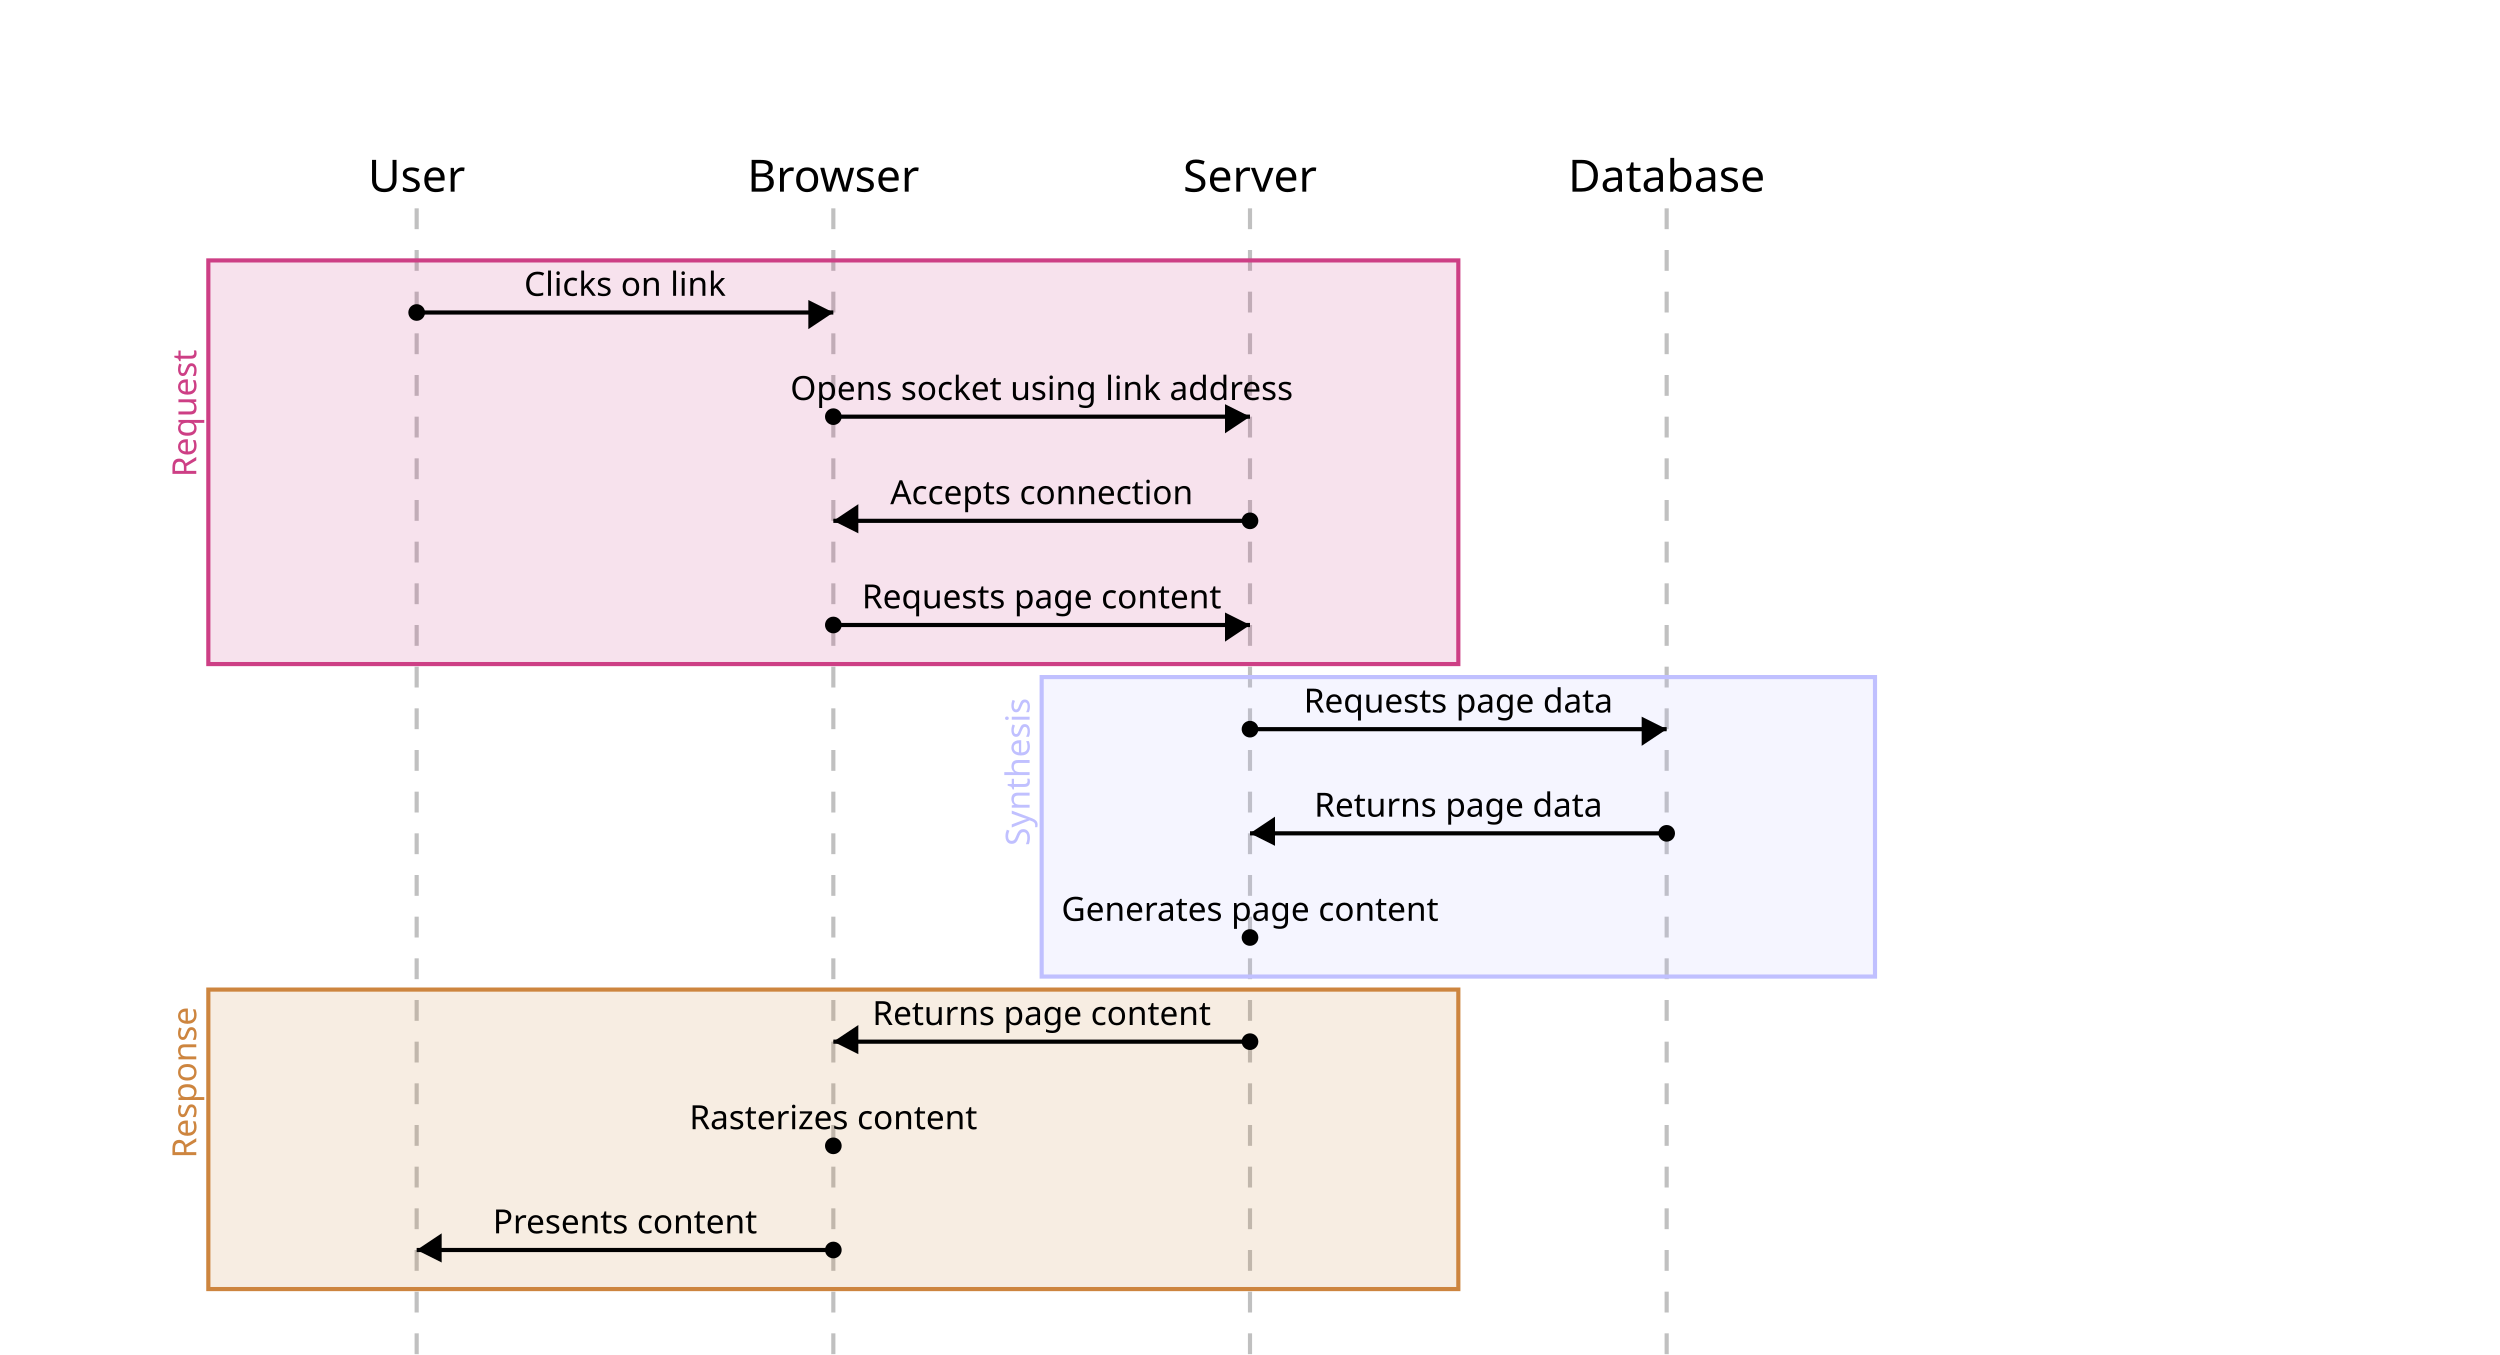
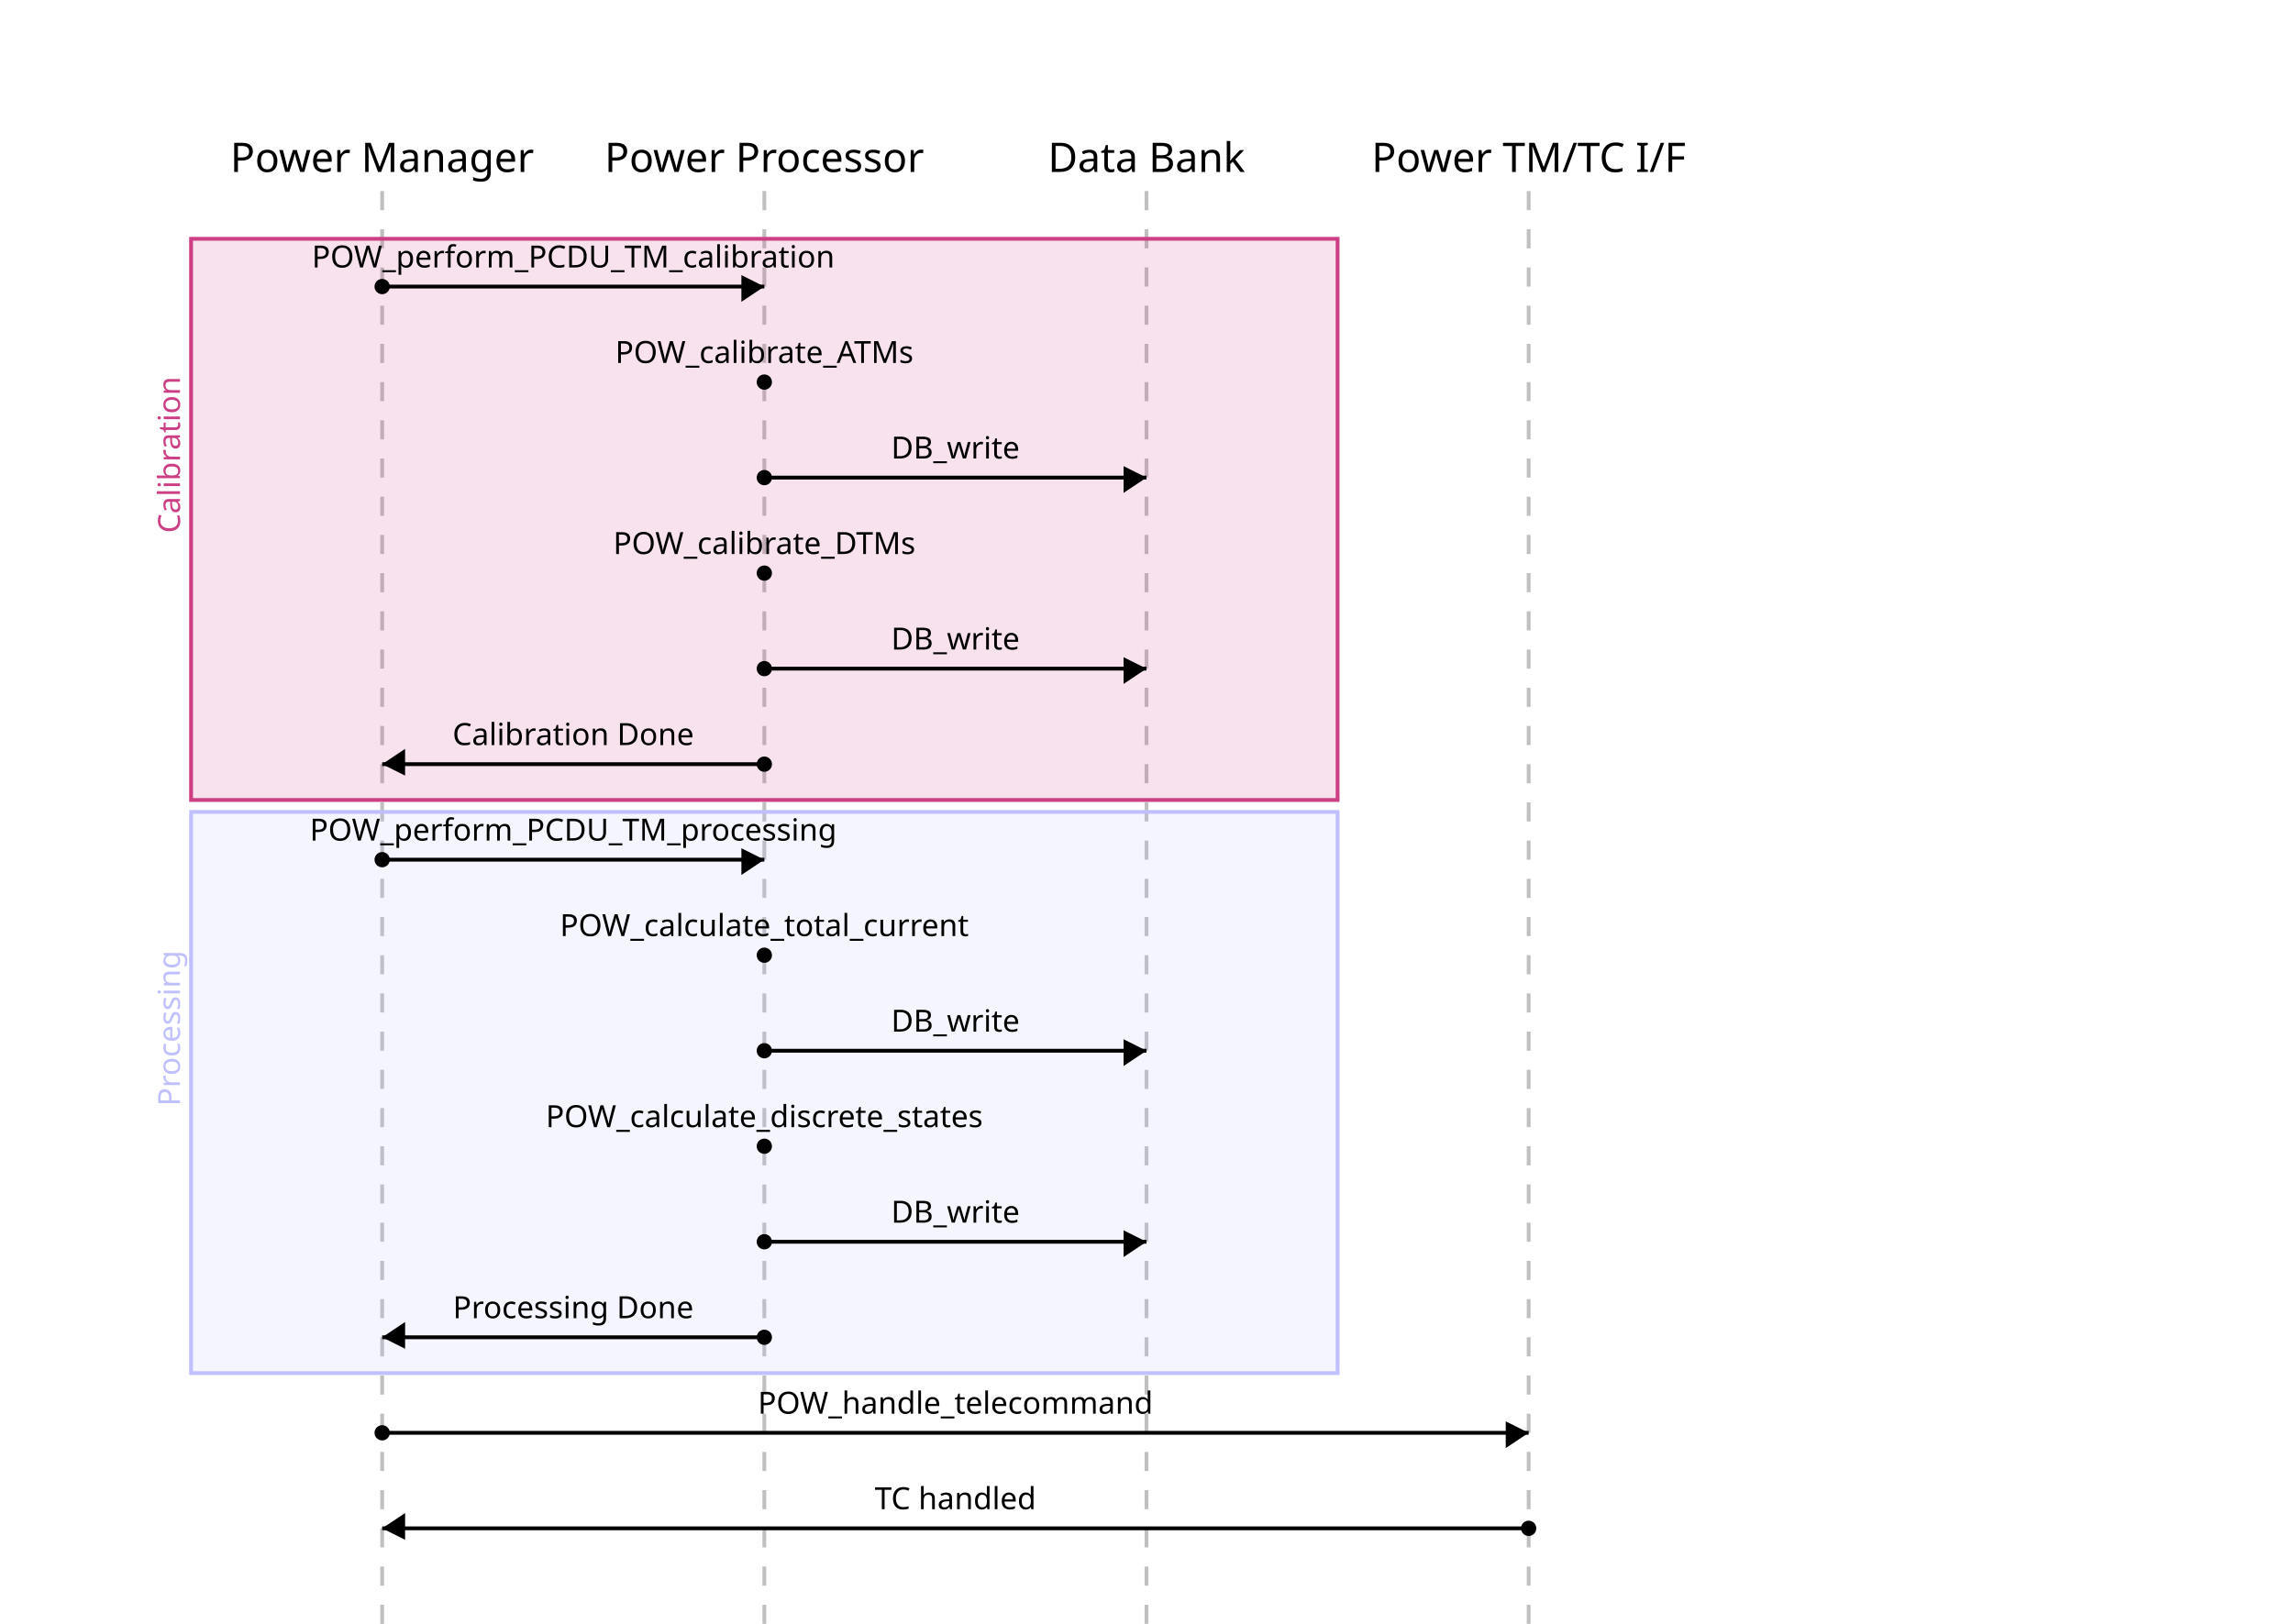
- <svg xmlns="http://www.w3.org/2000/svg" baseProfile="full" height="325" version="1.1" width="600">
+ <svg xmlns="http://www.w3.org/2000/svg" baseProfile="full" height="425" version="1.1" width="600">
  <defs>
    <marker id="id1" markerHeight="10" markerWidth="10" orient="auto" refX="2" refY="2">
      <circle cx="2" cy="2" fill="#000000" r="2" />
    </marker>
    <marker id="id2" markerHeight="10" markerWidth="10" orient="auto" refX="6" refY="3">
      <path d="M0,0 L0,7 L6,3 L0,0" fill="#000000" />
    </marker>
  </defs>
-   <text fill="#000000" font-family="Helevetica" font-size="8pt" stroke="none" text-anchor="middle" x="100" y="46">User</text>
-   <line stroke="#C0C0C0" stroke-dasharray="5 5" stroke-width="1" x1="100" x2="100" y1="50" y2="325" />
-   <text fill="#000000" font-family="Helevetica" font-size="8pt" stroke="none" text-anchor="middle" x="200" y="46">Browser</text>
-   <line stroke="#C0C0C0" stroke-dasharray="5 5" stroke-width="1" x1="200" x2="200" y1="50" y2="325" />
-   <text fill="#000000" font-family="Helevetica" font-size="8pt" stroke="none" text-anchor="middle" x="300" y="46">Server</text>
-   <line stroke="#C0C0C0" stroke-dasharray="5 5" stroke-width="1" x1="300" x2="300" y1="50" y2="325" />
-   <text fill="#000000" font-family="Helevetica" font-size="8pt" stroke="none" text-anchor="middle" x="400" y="46">Database</text>
-   <line stroke="#C0C0C0" stroke-dasharray="5 5" stroke-width="1" x1="400" x2="400" y1="50" y2="325" />
-   <rect fill="#CD3F85" fill-opacity="0.15" height="96.875" width="300" x="50.0" y="62.5" />
-   <rect fill="none" height="96.875" stroke="#CD3F85" stroke-width="1" width="300" x="50.0" y="62.5" />
-   <text fill="#CD3F85" font-family="Helevetica" font-size="6pt" stroke="none" text-anchor="middle" transform="rotate(180,50,110) translate(6,0)" writing-mode="tb" x="50.0" y="110.938">Request</text>
-   <rect fill="#C0C0FF" fill-opacity="0.15" height="71.875" width="200" x="250.0" y="162.5" />
-   <rect fill="none" height="71.875" stroke="#C0C0FF" stroke-width="1" width="200" x="250.0" y="162.5" />
-   <text fill="#C0C0FF" font-family="Helevetica" font-size="6pt" stroke="none" text-anchor="middle" transform="rotate(180,250,198) translate(6,0)" writing-mode="tb" x="250.0" y="198.438">Synthesis</text>
-   <rect fill="#CD853F" fill-opacity="0.15" height="71.875" width="300" x="50.0" y="237.5" />
-   <rect fill="none" height="71.875" stroke="#CD853F" stroke-width="1" width="300" x="50.0" y="237.5" />
-   <text fill="#CD853F" font-family="Helevetica" font-size="6pt" stroke="none" text-anchor="middle" transform="rotate(180,50,273) translate(6,0)" writing-mode="tb" x="50.0" y="273.438">Response</text>
+   <text fill="#000000" font-family="Helevetica" font-size="8pt" stroke="none" text-anchor="middle" x="100" y="45">Power Manager</text>
+   <line stroke="#C0C0C0" stroke-dasharray="5 5" stroke-width="1" x1="100" x2="100" y1="50" y2="425" />
+   <text fill="#000000" font-family="Helevetica" font-size="8pt" stroke="none" text-anchor="middle" x="200" y="45">Power Processor</text>
+   <line stroke="#C0C0C0" stroke-dasharray="5 5" stroke-width="1" x1="200" x2="200" y1="50" y2="425" />
+   <text fill="#000000" font-family="Helevetica" font-size="8pt" stroke="none" text-anchor="middle" x="300" y="45">Data Bank</text>
+   <line stroke="#C0C0C0" stroke-dasharray="5 5" stroke-width="1" x1="300" x2="300" y1="50" y2="425" />
+   <text fill="#000000" font-family="Helevetica" font-size="8pt" stroke="none" text-anchor="middle" x="400" y="45">Power TM/TC I/F</text>
+   <line stroke="#C0C0C0" stroke-dasharray="5 5" stroke-width="1" x1="400" x2="400" y1="50" y2="425" />
+   <rect fill="#CD3F85" fill-opacity="0.15" height="146.875" width="300" x="50.0" y="62.5" />
+   <rect fill="none" height="146.875" stroke="#CD3F85" stroke-width="1" width="300" x="50.0" y="62.5" />
+   <text fill="#CD3F85" font-family="Helevetica" font-size="6pt" stroke="none" text-anchor="middle" transform="rotate(180,50,135) translate(6,0)" writing-mode="tb" x="50.0" y="135.938">Calibration</text>
+   <rect fill="#C0C0FF" fill-opacity="0.15" height="146.875" width="300" x="50.0" y="212.5" />
+   <rect fill="none" height="146.875" stroke="#C0C0FF" stroke-width="1" width="300" x="50.0" y="212.5" />
+   <text fill="#C0C0FF" font-family="Helevetica" font-size="6pt" stroke="none" text-anchor="middle" transform="rotate(180,50,285) translate(6,0)" writing-mode="tb" x="50.0" y="285.938">Processing</text>
  <line marker-end="url(#id2)" marker-start="url(#id1)" stroke="#000000" stroke-width="1" x1="100" x2="200" y1="75" y2="75" />
-   <text fill="#000000" font-family="Helevetica" font-size="6pt" stroke="none" text-anchor="middle" x="150.0" y="71">Clicks on link</text>
-   <line marker-end="url(#id2)" marker-start="url(#id1)" stroke="#000000" stroke-width="1" x1="200" x2="300" y1="100" y2="100" />
-   <text fill="#000000" font-family="Helevetica" font-size="6pt" stroke="none" text-anchor="middle" x="250.0" y="96">Opens socket using link address</text>
-   <line marker-end="url(#id2)" marker-start="url(#id1)" stroke="#000000" stroke-width="1" x1="300" x2="200" y1="125" y2="125" />
-   <text fill="#000000" font-family="Helevetica" font-size="6pt" stroke="none" text-anchor="middle" x="250.0" y="121">Accepts connection</text>
-   <line marker-end="url(#id2)" marker-start="url(#id1)" stroke="#000000" stroke-width="1" x1="200" x2="300" y1="150" y2="150" />
-   <text fill="#000000" font-family="Helevetica" font-size="6pt" stroke="none" text-anchor="middle" x="250.0" y="146">Requests page content</text>
-   <line marker-end="url(#id2)" marker-start="url(#id1)" stroke="#000000" stroke-width="1" x1="300" x2="400" y1="175" y2="175" />
-   <text fill="#000000" font-family="Helevetica" font-size="6pt" stroke="none" text-anchor="middle" x="350.0" y="171">Requests page data</text>
-   <line marker-end="url(#id2)" marker-start="url(#id1)" stroke="#000000" stroke-width="1" x1="400" x2="300" y1="200" y2="200" />
-   <text fill="#000000" font-family="Helevetica" font-size="6pt" stroke="none" text-anchor="middle" x="350.0" y="196">Returns page data</text>
-   <circle cx="300" cy="225" fill="#000000" r="2" />
-   <text fill="#000000" font-family="Helevetica" font-size="6pt" stroke="none" text-anchor="middle" x="300.0" y="221">Generates page content</text>
-   <line marker-end="url(#id2)" marker-start="url(#id1)" stroke="#000000" stroke-width="1" x1="300" x2="200" y1="250" y2="250" />
-   <text fill="#000000" font-family="Helevetica" font-size="6pt" stroke="none" text-anchor="middle" x="250.0" y="246">Returns page content</text>
-   <circle cx="200" cy="275" fill="#000000" r="2" />
-   <text fill="#000000" font-family="Helevetica" font-size="6pt" stroke="none" text-anchor="middle" x="200.0" y="271">Rasterizes content</text>
-   <line marker-end="url(#id2)" marker-start="url(#id1)" stroke="#000000" stroke-width="1" x1="200" x2="100" y1="300" y2="300" />
-   <text fill="#000000" font-family="Helevetica" font-size="6pt" stroke="none" text-anchor="middle" x="150.0" y="296">Presents content</text>
+   <text fill="#000000" font-family="Helevetica" font-size="6pt" stroke="none" text-anchor="middle" x="150.0" y="70">POW_perform_PCDU_TM_calibration</text>
+   <circle cx="200" cy="100" fill="#000000" r="2" />
+   <text fill="#000000" font-family="Helevetica" font-size="6pt" stroke="none" text-anchor="middle" x="200.0" y="95">POW_calibrate_ATMs</text>
+   <line marker-end="url(#id2)" marker-start="url(#id1)" stroke="#000000" stroke-width="1" x1="200" x2="300" y1="125" y2="125" />
+   <text fill="#000000" font-family="Helevetica" font-size="6pt" stroke="none" text-anchor="middle" x="250.0" y="120">DB_write</text>
+   <circle cx="200" cy="150" fill="#000000" r="2" />
+   <text fill="#000000" font-family="Helevetica" font-size="6pt" stroke="none" text-anchor="middle" x="200.0" y="145">POW_calibrate_DTMs</text>
+   <line marker-end="url(#id2)" marker-start="url(#id1)" stroke="#000000" stroke-width="1" x1="200" x2="300" y1="175" y2="175" />
+   <text fill="#000000" font-family="Helevetica" font-size="6pt" stroke="none" text-anchor="middle" x="250.0" y="170">DB_write</text>
+   <line marker-end="url(#id2)" marker-start="url(#id1)" stroke="#000000" stroke-width="1" x1="200" x2="100" y1="200" y2="200" />
+   <text fill="#000000" font-family="Helevetica" font-size="6pt" stroke="none" text-anchor="middle" x="150.0" y="195">Calibration Done</text>
+   <line marker-end="url(#id2)" marker-start="url(#id1)" stroke="#000000" stroke-width="1" x1="100" x2="200" y1="225" y2="225" />
+   <text fill="#000000" font-family="Helevetica" font-size="6pt" stroke="none" text-anchor="middle" x="150.0" y="220">POW_perform_PCDU_TM_processing</text>
+   <circle cx="200" cy="250" fill="#000000" r="2" />
+   <text fill="#000000" font-family="Helevetica" font-size="6pt" stroke="none" text-anchor="middle" x="200.0" y="245">POW_calculate_total_current</text>
+   <line marker-end="url(#id2)" marker-start="url(#id1)" stroke="#000000" stroke-width="1" x1="200" x2="300" y1="275" y2="275" />
+   <text fill="#000000" font-family="Helevetica" font-size="6pt" stroke="none" text-anchor="middle" x="250.0" y="270">DB_write</text>
+   <circle cx="200" cy="300" fill="#000000" r="2" />
+   <text fill="#000000" font-family="Helevetica" font-size="6pt" stroke="none" text-anchor="middle" x="200.0" y="295">POW_calculate_discrete_states</text>
+   <line marker-end="url(#id2)" marker-start="url(#id1)" stroke="#000000" stroke-width="1" x1="200" x2="300" y1="325" y2="325" />
+   <text fill="#000000" font-family="Helevetica" font-size="6pt" stroke="none" text-anchor="middle" x="250.0" y="320">DB_write</text>
+   <line marker-end="url(#id2)" marker-start="url(#id1)" stroke="#000000" stroke-width="1" x1="200" x2="100" y1="350" y2="350" />
+   <text fill="#000000" font-family="Helevetica" font-size="6pt" stroke="none" text-anchor="middle" x="150.0" y="345">Processing Done</text>
+   <line marker-end="url(#id2)" marker-start="url(#id1)" stroke="#000000" stroke-width="1" x1="100" x2="400" y1="375" y2="375" />
+   <text fill="#000000" font-family="Helevetica" font-size="6pt" stroke="none" text-anchor="middle" x="250.0" y="370">POW_handle_telecommand</text>
+   <line marker-end="url(#id2)" marker-start="url(#id1)" stroke="#000000" stroke-width="1" x1="400" x2="100" y1="400" y2="400" />
+   <text fill="#000000" font-family="Helevetica" font-size="6pt" stroke="none" text-anchor="middle" x="250.0" y="395">TC handled</text>
</svg>
